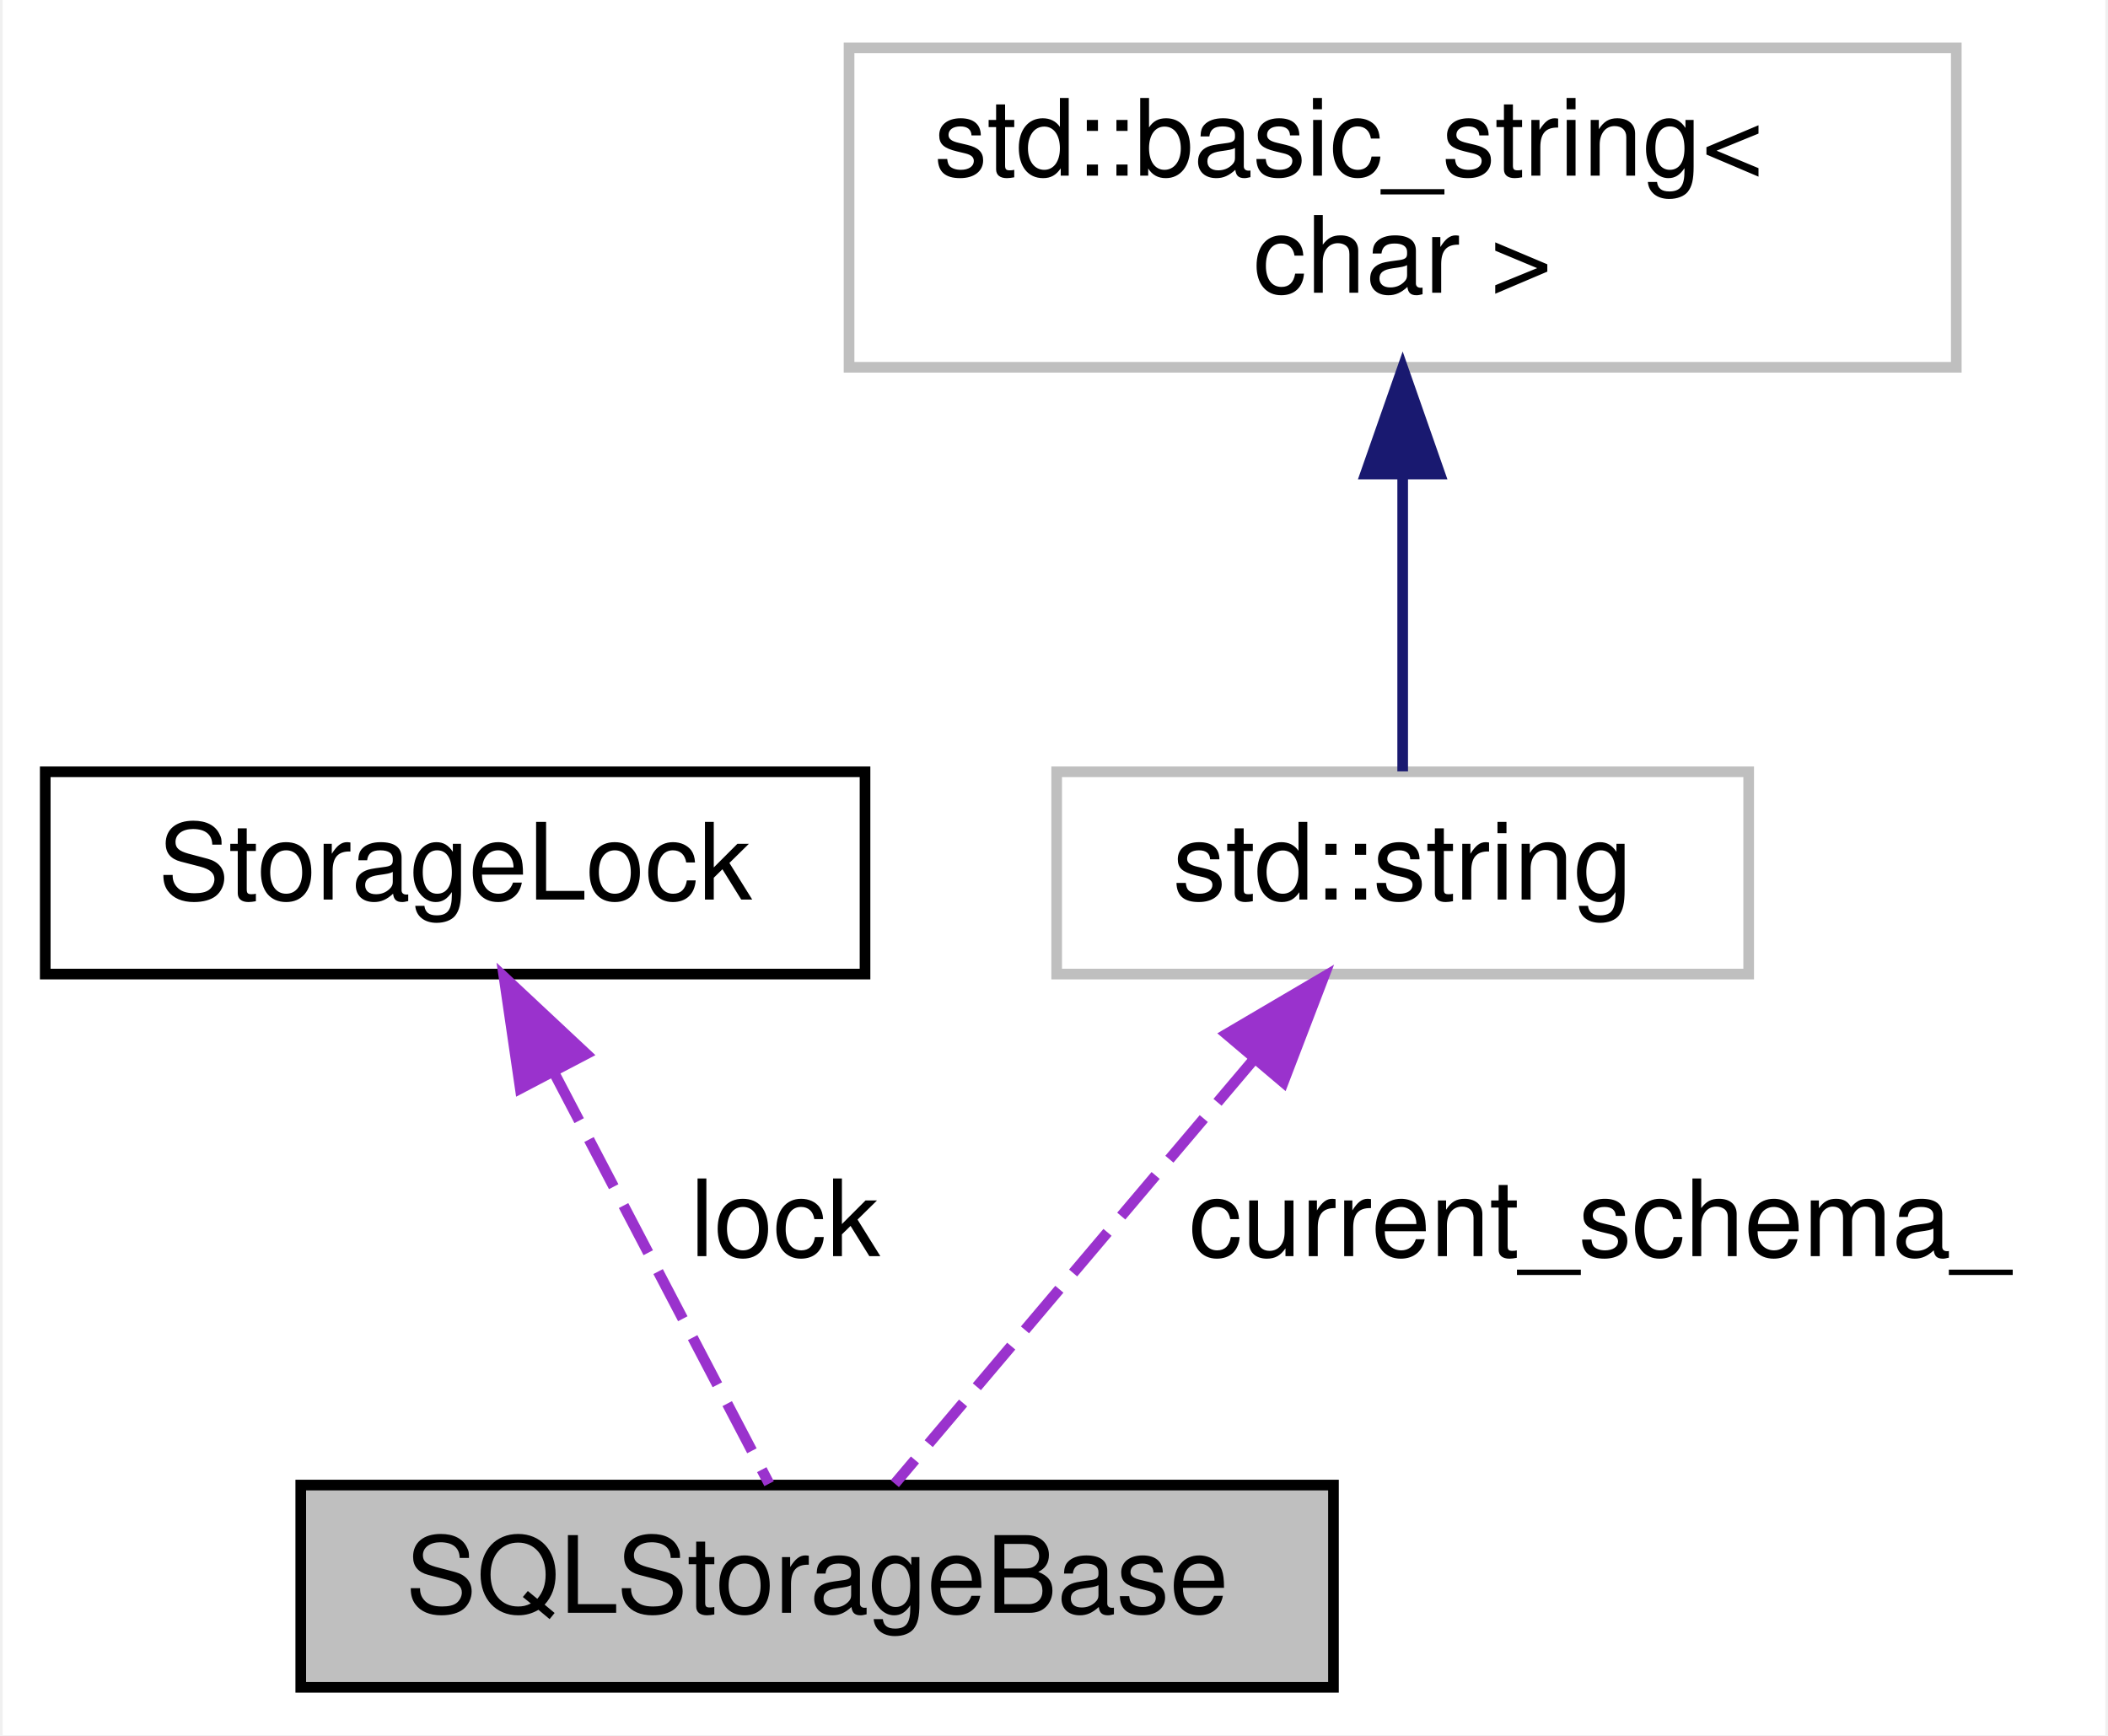
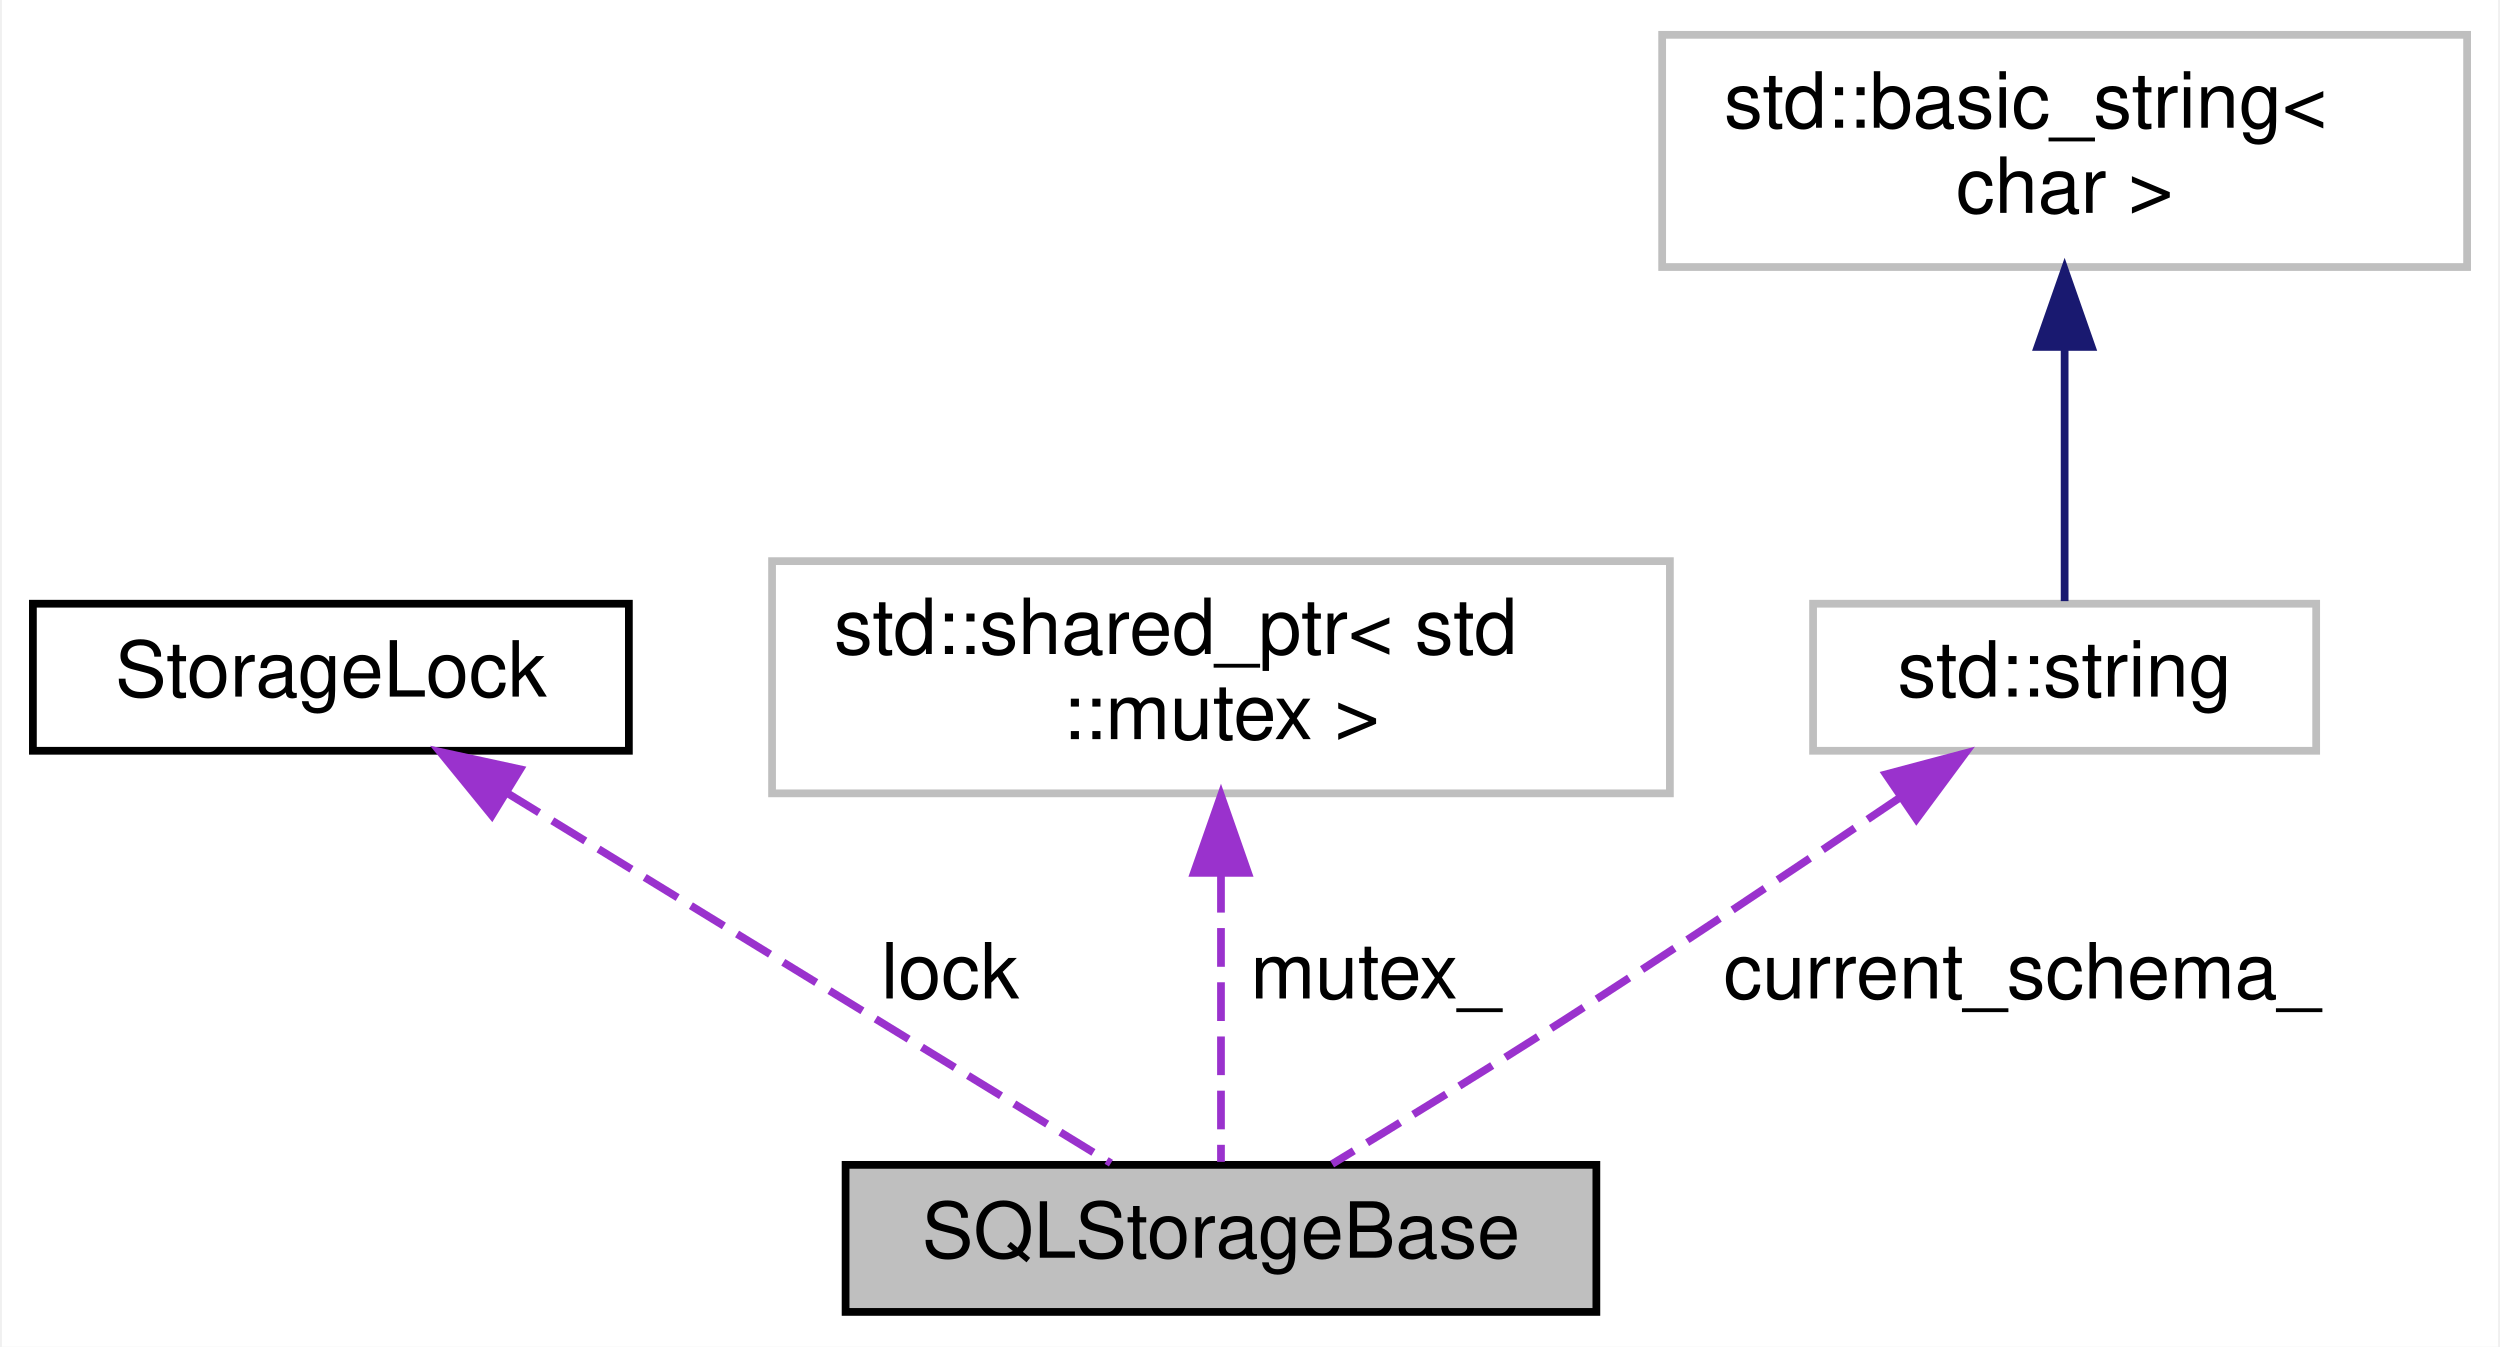
- <svg xmlns="http://www.w3.org/2000/svg" xmlns:xlink="http://www.w3.org/1999/xlink" width="198pt" height="163pt" viewBox="0.00 0.00 197.50 163.00">
-   <g id="graph0" class="graph" transform="scale(1 1) rotate(0) translate(4 159)">
-     <polygon fill="white" stroke="transparent" points="-4,4 -4,-159 193.5,-159 193.5,4 -4,4" />
+ <svg xmlns="http://www.w3.org/2000/svg" xmlns:xlink="http://www.w3.org/1999/xlink" width="323pt" height="174pt" viewBox="0.00 0.00 322.50 174.00">
+   <g id="graph0" class="graph" transform="scale(1 1) rotate(0) translate(4 170)">
+     <polygon fill="white" stroke="transparent" points="-4,4 -4,-170 318.5,-170 318.5,4 -4,4" />
    <g id="node1" class="node">
      <g id="a_node1">
        <a xlink:title=" ">
-           <polygon fill="#bfbfbf" stroke="black" points="24,-0.5 24,-19.5 121,-19.5 121,-0.5 24,-0.5" />
-           <text text-anchor="middle" x="72.5" y="-7.5" font-family="Helvetica,sans-Serif" font-size="10.00">SQLStorageBase</text>
+           <polygon fill="#bfbfbf" stroke="black" points="105,-0.5 105,-19.5 202,-19.5 202,-0.5 105,-0.5" />
+           <text text-anchor="middle" x="153.5" y="-7.5" font-family="Helvetica,sans-Serif" font-size="10.00">SQLStorageBase</text>
        </a>
      </g>
    </g>
    <g id="node2" class="node">
      <g id="a_node2">
        <a xlink:href="class_storage_lock.html" target="_top" xlink:title=" ">
-           <polygon fill="white" stroke="black" points="0,-67.5 0,-86.5 77,-86.5 77,-67.5 0,-67.5" />
-           <text text-anchor="middle" x="38.5" y="-74.5" font-family="Helvetica,sans-Serif" font-size="10.00">StorageLock</text>
+           <polygon fill="white" stroke="black" points="0,-73 0,-92 77,-92 77,-73 0,-73" />
+           <text text-anchor="middle" x="38.5" y="-80" font-family="Helvetica,sans-Serif" font-size="10.00">StorageLock</text>
        </a>
      </g>
    </g>
    <g id="edge1" class="edge">
-       <path fill="none" stroke="#9a32cd" stroke-dasharray="5,2" d="M47.83,-58.16C54.39,-45.63 62.87,-29.41 67.99,-19.63" />
-       <polygon fill="#9a32cd" stroke="#9a32cd" points="44.62,-56.75 43.09,-67.23 50.82,-60 44.62,-56.75" />
-       <text text-anchor="middle" x="69.5" y="-41" font-family="Helvetica,sans-Serif" font-size="10.00"> lock</text>
+       <path fill="none" stroke="#9a32cd" stroke-dasharray="5,2" d="M61.14,-67.62C84.35,-53.39 119.74,-31.7 139.28,-19.72" />
+       <polygon fill="#9a32cd" stroke="#9a32cd" points="59.3,-64.64 52.6,-72.86 62.96,-70.61 59.3,-64.64" />
+       <text text-anchor="middle" x="118.5" y="-41" font-family="Helvetica,sans-Serif" font-size="10.00"> lock</text>
    </g>
    <g id="node3" class="node">
      <g id="a_node3">
-         <a xlink:title="STL class.">
-           <polygon fill="white" stroke="#bfbfbf" points="95,-67.5 95,-86.5 160,-86.5 160,-67.5 95,-67.5" />
-           <text text-anchor="middle" x="127.5" y="-74.5" font-family="Helvetica,sans-Serif" font-size="10.00">std::string</text>
+         <a xlink:title=" ">
+           <polygon fill="white" stroke="#bfbfbf" points="95.5,-67.5 95.5,-97.5 211.5,-97.5 211.5,-67.5 95.5,-67.5" />
+           <text text-anchor="start" x="103.5" y="-85.5" font-family="Helvetica,sans-Serif" font-size="10.00">std::shared_ptr&lt; std</text>
+           <text text-anchor="middle" x="153.5" y="-74.5" font-family="Helvetica,sans-Serif" font-size="10.00">::mutex &gt;</text>
        </a>
      </g>
    </g>
    <g id="edge2" class="edge">
-       <path fill="none" stroke="#9a32cd" stroke-dasharray="5,2" d="M113.34,-59.27C102.62,-46.6 88.32,-29.7 79.8,-19.63" />
-       <polygon fill="#9a32cd" stroke="#9a32cd" points="110.95,-61.86 120.08,-67.23 116.29,-57.34 110.95,-61.86" />
-       <text text-anchor="middle" x="146" y="-41" font-family="Helvetica,sans-Serif" font-size="10.00"> current_schema_</text>
+       <path fill="none" stroke="#9a32cd" stroke-dasharray="5,2" d="M153.5,-57.09C153.5,-44.21 153.5,-29.2 153.5,-19.89" />
+       <polygon fill="#9a32cd" stroke="#9a32cd" points="150,-57.23 153.5,-67.23 157,-57.23 150,-57.23" />
+       <text text-anchor="middle" x="173.5" y="-41" font-family="Helvetica,sans-Serif" font-size="10.00"> mutex_</text>
    </g>
    <g id="node4" class="node">
      <g id="a_node4">
        <a xlink:title="STL class.">
-           <polygon fill="white" stroke="#bfbfbf" points="75.5,-124.5 75.5,-154.5 179.5,-154.5 179.5,-124.5 75.5,-124.5" />
-           <text text-anchor="start" x="83.5" y="-142.5" font-family="Helvetica,sans-Serif" font-size="10.00">std::basic_string&lt;</text>
-           <text text-anchor="middle" x="127.5" y="-131.5" font-family="Helvetica,sans-Serif" font-size="10.00"> char &gt;</text>
+           <polygon fill="white" stroke="#bfbfbf" points="230,-73 230,-92 295,-92 295,-73 230,-73" />
+           <text text-anchor="middle" x="262.5" y="-80" font-family="Helvetica,sans-Serif" font-size="10.00">std::string</text>
        </a>
      </g>
    </g>
    <g id="edge3" class="edge">
-       <path fill="none" stroke="midnightblue" d="M127.5,-114.35C127.5,-104.51 127.5,-93.78 127.5,-86.54" />
-       <polygon fill="midnightblue" stroke="midnightblue" points="124,-114.47 127.5,-124.47 131,-114.47 124,-114.47" />
+       <path fill="none" stroke="#9a32cd" stroke-dasharray="5,2" d="M241.19,-66.93C228.57,-58.38 212.22,-47.44 197.5,-38 187.69,-31.71 176.5,-24.85 167.86,-19.61" />
+       <polygon fill="#9a32cd" stroke="#9a32cd" points="239.41,-69.96 249.65,-72.68 243.35,-64.17 239.41,-69.96" />
+       <text text-anchor="middle" x="257" y="-41" font-family="Helvetica,sans-Serif" font-size="10.00"> current_schema_</text>
+     </g>
+     <g id="node5" class="node">
+       <g id="a_node5">
+         <a xlink:title="STL class.">
+           <polygon fill="white" stroke="#bfbfbf" points="210.5,-135.5 210.5,-165.5 314.5,-165.5 314.5,-135.5 210.5,-135.5" />
+           <text text-anchor="start" x="218.5" y="-153.5" font-family="Helvetica,sans-Serif" font-size="10.00">std::basic_string&lt;</text>
+           <text text-anchor="middle" x="262.5" y="-142.5" font-family="Helvetica,sans-Serif" font-size="10.00"> char &gt;</text>
+         </a>
+       </g>
+     </g>
+     <g id="edge4" class="edge">
+       <path fill="none" stroke="midnightblue" d="M262.5,-124.88C262.5,-113.47 262.5,-100.64 262.5,-92.33" />
+       <polygon fill="midnightblue" stroke="midnightblue" points="259,-125.18 262.5,-135.18 266,-125.18 259,-125.18" />
    </g>
  </g>
</svg>
